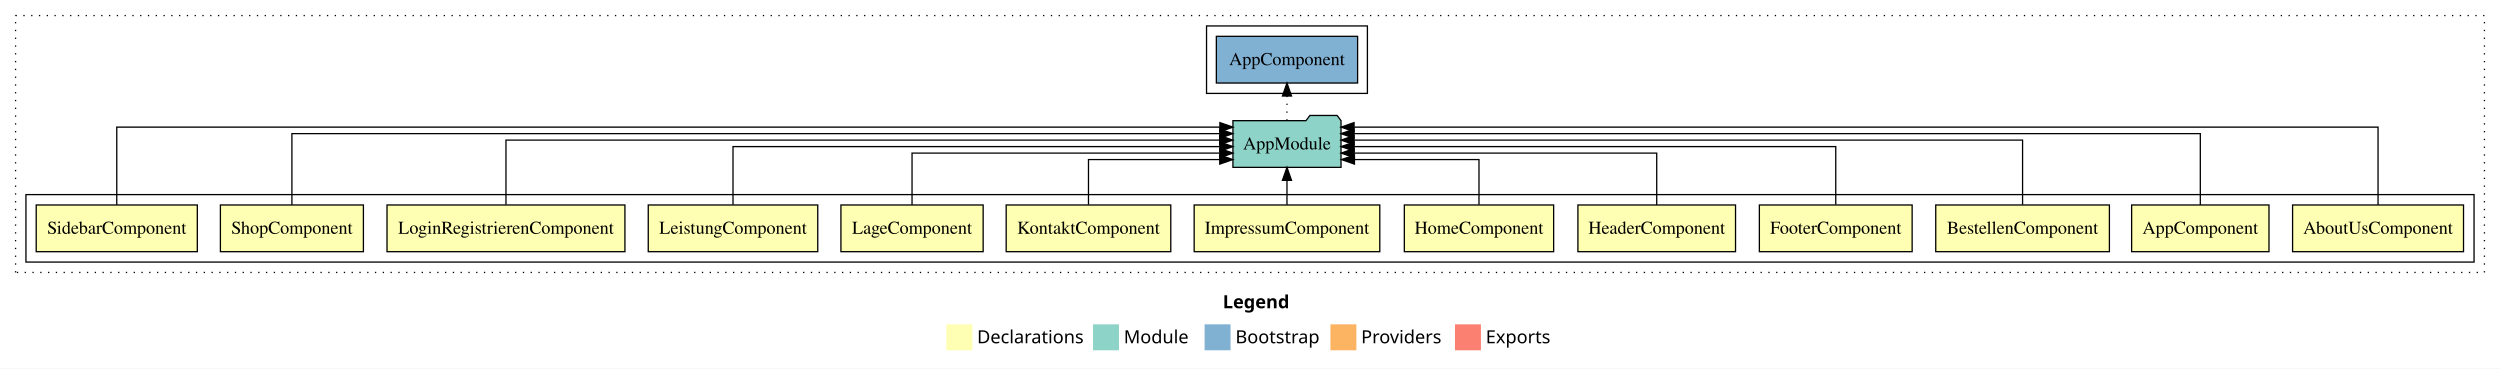
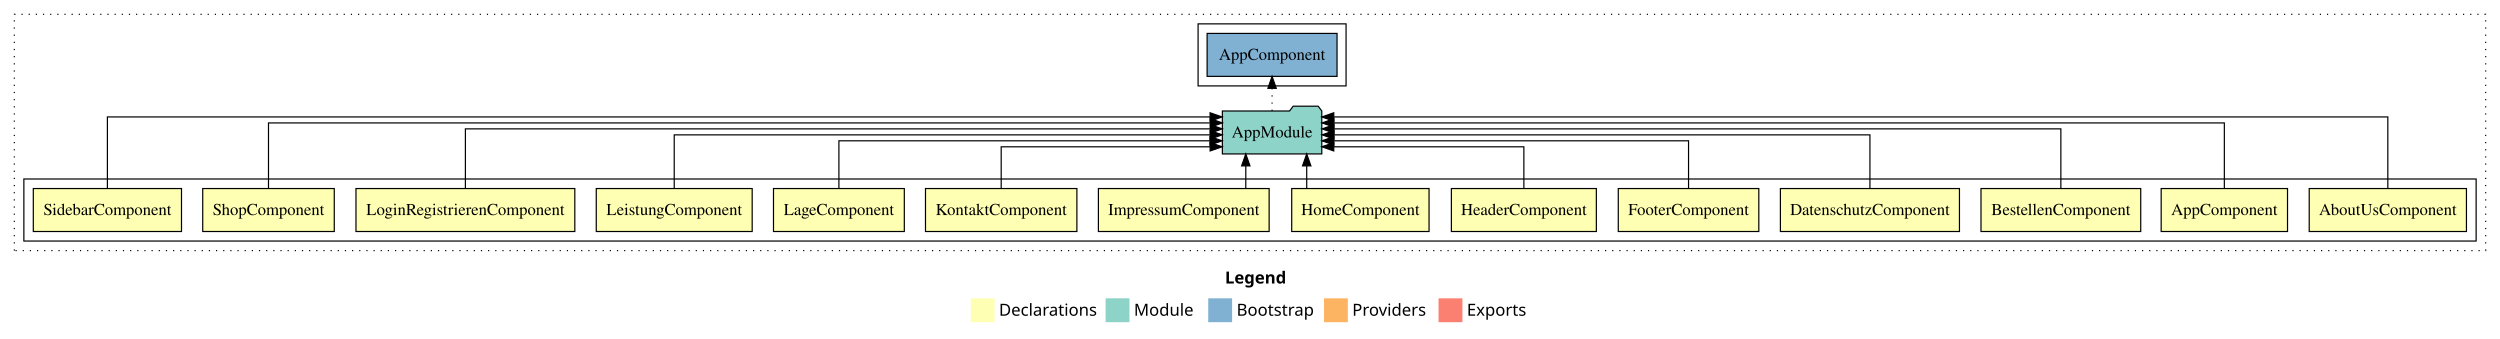
- <svg xmlns="http://www.w3.org/2000/svg" width="1927pt" height="284pt" viewBox="0.00 0.00 1927.00 284.00">
+ <svg xmlns="http://www.w3.org/2000/svg" width="2095pt" height="284pt" viewBox="0.00 0.00 2095.00 284.00">
  <g id="graph0" class="graph" transform="scale(1 1) rotate(0) translate(4 280)">
-     <polygon fill="#ffffff" stroke="transparent" points="-4,4 -4,-280 1923,-280 1923,4 -4,4" />
-     <text text-anchor="start" x="938.509" y="-42.4" font-family="sans-serif" font-weight="bold" font-size="14.00" fill="#000000">Legend</text>
-     <polygon fill="#ffffb3" stroke="transparent" points="725.5,-10 725.5,-30 745.5,-30 745.5,-10 725.5,-10" />
-     <text text-anchor="start" x="749.129" y="-15.4" font-family="sans-serif" font-size="14.00" fill="#000000">  Declarations</text>
-     <polygon fill="#8dd3c7" stroke="transparent" points="838.5,-10 838.5,-30 858.5,-30 858.5,-10 838.5,-10" />
-     <text text-anchor="start" x="862.225" y="-15.4" font-family="sans-serif" font-size="14.00" fill="#000000">  Module</text>
-     <polygon fill="#80b1d3" stroke="transparent" points="924.5,-10 924.5,-30 944.5,-30 944.5,-10 924.5,-10" />
-     <text text-anchor="start" x="948.281" y="-15.4" font-family="sans-serif" font-size="14.00" fill="#000000">  Bootstrap</text>
-     <polygon fill="#fdb462" stroke="transparent" points="1021.5,-10 1021.5,-30 1041.5,-30 1041.5,-10 1021.5,-10" />
-     <text text-anchor="start" x="1045.173" y="-15.4" font-family="sans-serif" font-size="14.00" fill="#000000">  Providers</text>
-     <polygon fill="#fb8072" stroke="transparent" points="1117.5,-10 1117.5,-30 1137.5,-30 1137.5,-10 1117.5,-10" />
-     <text text-anchor="start" x="1141.226" y="-15.4" font-family="sans-serif" font-size="14.00" fill="#000000">  Exports</text>
+     <polygon fill="#ffffff" stroke="transparent" points="-4,4 -4,-280 2091,-280 2091,4 -4,4" />
+     <text text-anchor="start" x="1022.509" y="-42.4" font-family="sans-serif" font-weight="bold" font-size="14.00" fill="#000000">Legend</text>
+     <polygon fill="#ffffb3" stroke="transparent" points="809.5,-10 809.5,-30 829.5,-30 829.5,-10 809.5,-10" />
+     <text text-anchor="start" x="833.129" y="-15.4" font-family="sans-serif" font-size="14.00" fill="#000000">  Declarations</text>
+     <polygon fill="#8dd3c7" stroke="transparent" points="922.5,-10 922.5,-30 942.5,-30 942.5,-10 922.5,-10" />
+     <text text-anchor="start" x="946.225" y="-15.4" font-family="sans-serif" font-size="14.00" fill="#000000">  Module</text>
+     <polygon fill="#80b1d3" stroke="transparent" points="1008.5,-10 1008.5,-30 1028.5,-30 1028.5,-10 1008.5,-10" />
+     <text text-anchor="start" x="1032.281" y="-15.4" font-family="sans-serif" font-size="14.00" fill="#000000">  Bootstrap</text>
+     <polygon fill="#fdb462" stroke="transparent" points="1105.5,-10 1105.5,-30 1125.5,-30 1125.5,-10 1105.5,-10" />
+     <text text-anchor="start" x="1129.173" y="-15.4" font-family="sans-serif" font-size="14.00" fill="#000000">  Providers</text>
+     <polygon fill="#fb8072" stroke="transparent" points="1201.5,-10 1201.5,-30 1221.5,-30 1221.5,-10 1201.5,-10" />
+     <text text-anchor="start" x="1225.226" y="-15.4" font-family="sans-serif" font-size="14.00" fill="#000000">  Exports</text>
    <g id="clust1" class="cluster">
-       <polygon fill="none" stroke="#000000" stroke-dasharray="1,5" points="8,-70 8,-268 1911,-268 1911,-70 8,-70" />
+       <polygon fill="none" stroke="#000000" stroke-dasharray="1,5" points="8,-70 8,-268 2079,-268 2079,-70 8,-70" />
    </g>
    <g id="clust2" class="cluster">
-       <polygon fill="none" stroke="#000000" points="16,-78 16,-130 1903,-130 1903,-78 16,-78" />
+       <polygon fill="none" stroke="#000000" points="16,-78 16,-130 2071,-130 2071,-78 16,-78" />
    </g>
-     <g id="clust18" class="cluster">
-       <polygon fill="none" stroke="#000000" points="926,-208 926,-260 1050,-260 1050,-208 926,-208" />
+     <g id="clust19" class="cluster">
+       <polygon fill="none" stroke="#000000" points="1000,-208 1000,-260 1124,-260 1124,-208 1000,-208" />
    </g>
    <g id="node1" class="node">
-       <polygon fill="#ffffb3" stroke="#000000" points="1894.881,-122 1763.119,-122 1763.119,-86 1894.881,-86 1894.881,-122" />
-       <text text-anchor="middle" x="1829" y="-99.8" font-family="Times,serif" font-size="14.00" fill="#000000">AboutUsComponent</text>
+       <polygon fill="#ffffb3" stroke="#000000" points="2062.881,-122 1931.119,-122 1931.119,-86 2062.881,-86 2062.881,-122" />
+       <text text-anchor="middle" x="1997" y="-99.8" font-family="Times,serif" font-size="14.00" fill="#000000">AboutUsComponent</text>
    </g>
-     <g id="node14" class="node">
-       <polygon fill="#8dd3c7" stroke="#000000" points="1029.657,-187 1026.657,-191 1005.657,-191 1002.657,-187 946.343,-187 946.343,-151 1029.657,-151 1029.657,-187" />
-       <text text-anchor="middle" x="988" y="-164.8" font-family="Times,serif" font-size="14.00" fill="#000000">AppModule</text>
+     <g id="node15" class="node">
+       <polygon fill="#8dd3c7" stroke="#000000" points="1103.657,-187 1100.657,-191 1079.657,-191 1076.657,-187 1020.343,-187 1020.343,-151 1103.657,-151 1103.657,-187" />
+       <text text-anchor="middle" x="1062" y="-164.8" font-family="Times,serif" font-size="14.00" fill="#000000">AppModule</text>
    </g>
    <g id="edge1" class="edge">
-       <path fill="none" stroke="#000000" d="M1829,-122.091C1829,-145.133 1829,-182 1829,-182 1829,-182 1039.705,-182 1039.705,-182" />
-       <polygon fill="#000000" stroke="#000000" points="1039.705,-178.5 1029.705,-182 1039.705,-185.5 1039.705,-178.5" />
+       <path fill="none" stroke="#000000" d="M1997,-122.091C1997,-145.133 1997,-182 1997,-182 1997,-182 1113.686,-182 1113.686,-182" />
+       <polygon fill="#000000" stroke="#000000" points="1113.686,-178.5 1103.686,-182 1113.686,-185.5 1113.686,-178.5" />
    </g>
    <g id="node2" class="node">
-       <polygon fill="#ffffb3" stroke="#000000" points="1744.94,-122 1639.06,-122 1639.06,-86 1744.94,-86 1744.94,-122" />
-       <text text-anchor="middle" x="1692" y="-99.8" font-family="Times,serif" font-size="14.00" fill="#000000">AppComponent</text>
+       <polygon fill="#ffffb3" stroke="#000000" points="1912.94,-122 1807.06,-122 1807.06,-86 1912.94,-86 1912.94,-122" />
+       <text text-anchor="middle" x="1860" y="-99.8" font-family="Times,serif" font-size="14.00" fill="#000000">AppComponent</text>
    </g>
    <g id="edge2" class="edge">
-       <path fill="none" stroke="#000000" d="M1692,-122.045C1692,-143.662 1692,-177 1692,-177 1692,-177 1039.67,-177 1039.67,-177" />
-       <polygon fill="#000000" stroke="#000000" points="1039.67,-173.5 1029.67,-177 1039.67,-180.5 1039.67,-173.5" />
+       <path fill="none" stroke="#000000" d="M1860,-122.045C1860,-143.662 1860,-177 1860,-177 1860,-177 1113.78,-177 1113.78,-177" />
+       <polygon fill="#000000" stroke="#000000" points="1113.78,-173.5 1103.78,-177 1113.78,-180.5 1113.78,-173.5" />
    </g>
    <g id="node3" class="node">
-       <polygon fill="#ffffb3" stroke="#000000" points="1621.93,-122 1488.07,-122 1488.07,-86 1621.93,-86 1621.93,-122" />
-       <text text-anchor="middle" x="1555" y="-99.8" font-family="Times,serif" font-size="14.00" fill="#000000">BestellenComponent</text>
+       <polygon fill="#ffffb3" stroke="#000000" points="1789.93,-122 1656.07,-122 1656.07,-86 1789.93,-86 1789.93,-122" />
+       <text text-anchor="middle" x="1723" y="-99.8" font-family="Times,serif" font-size="14.00" fill="#000000">BestellenComponent</text>
    </g>
    <g id="edge3" class="edge">
-       <path fill="none" stroke="#000000" d="M1555,-122.223C1555,-142.365 1555,-172 1555,-172 1555,-172 1039.693,-172 1039.693,-172" />
-       <polygon fill="#000000" stroke="#000000" points="1039.693,-168.5 1029.693,-172 1039.693,-175.5 1039.693,-168.5" />
+       <path fill="none" stroke="#000000" d="M1723,-122.223C1723,-142.365 1723,-172 1723,-172 1723,-172 1113.85,-172 1113.85,-172" />
+       <polygon fill="#000000" stroke="#000000" points="1113.85,-168.5 1103.85,-172 1113.85,-175.5 1113.85,-168.5" />
    </g>
    <g id="node4" class="node">
+       <polygon fill="#ffffb3" stroke="#000000" points="1638.024,-122 1487.976,-122 1487.976,-86 1638.024,-86 1638.024,-122" />
+       <text text-anchor="middle" x="1563" y="-99.8" font-family="Times,serif" font-size="14.00" fill="#000000">DatenschutzComponent</text>
+     </g>
+     <g id="edge4" class="edge">
+       <path fill="none" stroke="#000000" d="M1563,-122.222C1563,-140.828 1563,-167 1563,-167 1563,-167 1113.853,-167 1113.853,-167" />
+       <polygon fill="#000000" stroke="#000000" points="1113.853,-163.5 1103.853,-167 1113.853,-170.5 1113.853,-163.5" />
+     </g>
+     <g id="node5" class="node">
      <polygon fill="#ffffb3" stroke="#000000" points="1469.881,-122 1352.119,-122 1352.119,-86 1469.881,-86 1469.881,-122" />
      <text text-anchor="middle" x="1411" y="-99.8" font-family="Times,serif" font-size="14.00" fill="#000000">FooterComponent</text>
    </g>
-     <g id="edge4" class="edge">
-       <path fill="none" stroke="#000000" d="M1411,-122.222C1411,-140.828 1411,-167 1411,-167 1411,-167 1039.716,-167 1039.716,-167" />
-       <polygon fill="#000000" stroke="#000000" points="1039.717,-163.5 1029.716,-167 1039.716,-170.5 1039.717,-163.5" />
+     <g id="edge5" class="edge">
+       <path fill="none" stroke="#000000" d="M1411,-122.034C1411,-139.06 1411,-162 1411,-162 1411,-162 1113.751,-162 1113.751,-162" />
+       <polygon fill="#000000" stroke="#000000" points="1113.751,-158.5 1103.751,-162 1113.751,-165.5 1113.751,-158.5" />
    </g>
-     <g id="node5" class="node">
+     <g id="node6" class="node">
      <polygon fill="#ffffb3" stroke="#000000" points="1333.744,-122 1212.256,-122 1212.256,-86 1333.744,-86 1333.744,-122" />
      <text text-anchor="middle" x="1273" y="-99.8" font-family="Times,serif" font-size="14.00" fill="#000000">HeaderComponent</text>
    </g>
-     <g id="edge5" class="edge">
-       <path fill="none" stroke="#000000" d="M1273,-122.034C1273,-139.06 1273,-162 1273,-162 1273,-162 1039.747,-162 1039.747,-162" />
-       <polygon fill="#000000" stroke="#000000" points="1039.747,-158.5 1029.747,-162 1039.747,-165.5 1039.747,-158.5" />
+     <g id="edge6" class="edge">
+       <path fill="none" stroke="#000000" d="M1273,-122.24C1273,-137.571 1273,-157 1273,-157 1273,-157 1113.687,-157 1113.687,-157" />
+       <polygon fill="#000000" stroke="#000000" points="1113.687,-153.5 1103.687,-157 1113.687,-160.5 1113.687,-153.5" />
    </g>
-     <g id="node6" class="node">
+     <g id="node7" class="node">
      <polygon fill="#ffffb3" stroke="#000000" points="1193.545,-122 1078.455,-122 1078.455,-86 1193.545,-86 1193.545,-122" />
      <text text-anchor="middle" x="1136" y="-99.8" font-family="Times,serif" font-size="14.00" fill="#000000">HomeComponent</text>
    </g>
-     <g id="edge6" class="edge">
-       <path fill="none" stroke="#000000" d="M1136,-122.24C1136,-137.571 1136,-157 1136,-157 1136,-157 1040.015,-157 1040.015,-157" />
-       <polygon fill="#000000" stroke="#000000" points="1040.015,-153.5 1030.015,-157 1040.015,-160.5 1040.015,-153.5" />
+     <g id="edge7" class="edge">
+       <path fill="none" stroke="#000000" d="M1091.028,-122.106C1091.028,-122.106 1091.028,-140.991 1091.028,-140.991" />
+       <polygon fill="#000000" stroke="#000000" points="1087.528,-140.991 1091.028,-150.991 1094.528,-140.991 1087.528,-140.991" />
    </g>
-     <g id="node7" class="node">
+     <g id="node8" class="node">
      <polygon fill="#ffffb3" stroke="#000000" points="1059.539,-122 916.461,-122 916.461,-86 1059.539,-86 1059.539,-122" />
      <text text-anchor="middle" x="988" y="-99.8" font-family="Times,serif" font-size="14.00" fill="#000000">ImpressumComponent</text>
    </g>
-     <g id="edge7" class="edge">
-       <path fill="none" stroke="#000000" d="M988,-122.106C988,-122.106 988,-140.991 988,-140.991" />
-       <polygon fill="#000000" stroke="#000000" points="984.5,-140.991 988,-150.991 991.5,-140.991 984.5,-140.991" />
+     <g id="edge8" class="edge">
+       <path fill="none" stroke="#000000" d="M1039.971,-122.106C1039.971,-122.106 1039.971,-140.991 1039.971,-140.991" />
+       <polygon fill="#000000" stroke="#000000" points="1036.471,-140.991 1039.971,-150.991 1043.471,-140.991 1036.471,-140.991" />
    </g>
-     <g id="node8" class="node">
+     <g id="node9" class="node">
      <polygon fill="#ffffb3" stroke="#000000" points="898.436,-122 771.564,-122 771.564,-86 898.436,-86 898.436,-122" />
      <text text-anchor="middle" x="835" y="-99.8" font-family="Times,serif" font-size="14.00" fill="#000000">KontaktComponent</text>
    </g>
-     <g id="edge8" class="edge">
-       <path fill="none" stroke="#000000" d="M835,-122.24C835,-137.571 835,-157 835,-157 835,-157 936.192,-157 936.192,-157" />
-       <polygon fill="#000000" stroke="#000000" points="936.192,-160.5 946.192,-157 936.192,-153.5 936.192,-160.5" />
+     <g id="edge9" class="edge">
+       <path fill="none" stroke="#000000" d="M835,-122.24C835,-137.571 835,-157 835,-157 835,-157 1010.1,-157 1010.1,-157" />
+       <polygon fill="#000000" stroke="#000000" points="1010.1,-160.5 1020.1,-157 1010.1,-153.5 1010.1,-160.5" />
    </g>
-     <g id="node9" class="node">
+     <g id="node10" class="node">
      <polygon fill="#ffffb3" stroke="#000000" points="753.815,-122 644.185,-122 644.185,-86 753.815,-86 753.815,-122" />
      <text text-anchor="middle" x="699" y="-99.8" font-family="Times,serif" font-size="14.00" fill="#000000">LageComponent</text>
    </g>
-     <g id="edge9" class="edge">
-       <path fill="none" stroke="#000000" d="M699,-122.034C699,-139.06 699,-162 699,-162 699,-162 936.286,-162 936.286,-162" />
-       <polygon fill="#000000" stroke="#000000" points="936.286,-165.5 946.286,-162 936.285,-158.5 936.286,-165.5" />
+     <g id="edge10" class="edge">
+       <path fill="none" stroke="#000000" d="M699,-122.034C699,-139.06 699,-162 699,-162 699,-162 1010.005,-162 1010.005,-162" />
+       <polygon fill="#000000" stroke="#000000" points="1010.005,-165.5 1020.005,-162 1010.005,-158.5 1010.005,-165.5" />
    </g>
-     <g id="node10" class="node">
+     <g id="node11" class="node">
      <polygon fill="#ffffb3" stroke="#000000" points="626.326,-122 495.674,-122 495.674,-86 626.326,-86 626.326,-122" />
      <text text-anchor="middle" x="561" y="-99.8" font-family="Times,serif" font-size="14.00" fill="#000000">LeistungComponent</text>
    </g>
-     <g id="edge10" class="edge">
-       <path fill="none" stroke="#000000" d="M561,-122.222C561,-140.828 561,-167 561,-167 561,-167 936.28,-167 936.28,-167" />
-       <polygon fill="#000000" stroke="#000000" points="936.28,-170.5 946.28,-167 936.28,-163.5 936.28,-170.5" />
+     <g id="edge11" class="edge">
+       <path fill="none" stroke="#000000" d="M561,-122.222C561,-140.828 561,-167 561,-167 561,-167 1010.147,-167 1010.147,-167" />
+       <polygon fill="#000000" stroke="#000000" points="1010.147,-170.5 1020.147,-167 1010.147,-163.5 1010.147,-170.5" />
    </g>
-     <g id="node11" class="node">
+     <g id="node12" class="node">
      <polygon fill="#ffffb3" stroke="#000000" points="477.694,-122 294.306,-122 294.306,-86 477.694,-86 477.694,-122" />
      <text text-anchor="middle" x="386" y="-99.8" font-family="Times,serif" font-size="14.00" fill="#000000">LoginRegistrierenComponent</text>
    </g>
-     <g id="edge11" class="edge">
-       <path fill="none" stroke="#000000" d="M386,-122.223C386,-142.365 386,-172 386,-172 386,-172 936.146,-172 936.146,-172" />
-       <polygon fill="#000000" stroke="#000000" points="936.146,-175.5 946.146,-172 936.146,-168.5 936.146,-175.5" />
+     <g id="edge12" class="edge">
+       <path fill="none" stroke="#000000" d="M386,-122.223C386,-142.365 386,-172 386,-172 386,-172 1010.223,-172 1010.223,-172" />
+       <polygon fill="#000000" stroke="#000000" points="1010.223,-175.5 1020.223,-172 1010.223,-168.5 1010.223,-175.5" />
    </g>
-     <g id="node12" class="node">
+     <g id="node13" class="node">
      <polygon fill="#ffffb3" stroke="#000000" points="276.115,-122 165.885,-122 165.885,-86 276.115,-86 276.115,-122" />
      <text text-anchor="middle" x="221" y="-99.8" font-family="Times,serif" font-size="14.00" fill="#000000">ShopComponent</text>
    </g>
-     <g id="edge12" class="edge">
-       <path fill="none" stroke="#000000" d="M221,-122.045C221,-143.662 221,-177 221,-177 221,-177 936.218,-177 936.218,-177" />
-       <polygon fill="#000000" stroke="#000000" points="936.218,-180.5 946.218,-177 936.218,-173.5 936.218,-180.5" />
+     <g id="edge13" class="edge">
+       <path fill="none" stroke="#000000" d="M221,-122.045C221,-143.662 221,-177 221,-177 221,-177 1010.295,-177 1010.295,-177" />
+       <polygon fill="#000000" stroke="#000000" points="1010.295,-180.5 1020.295,-177 1010.295,-173.5 1010.295,-180.5" />
    </g>
-     <g id="node13" class="node">
+     <g id="node14" class="node">
      <polygon fill="#ffffb3" stroke="#000000" points="148.095,-122 23.905,-122 23.905,-86 148.095,-86 148.095,-122" />
      <text text-anchor="middle" x="86" y="-99.8" font-family="Times,serif" font-size="14.00" fill="#000000">SidebarComponent</text>
    </g>
-     <g id="edge13" class="edge">
-       <path fill="none" stroke="#000000" d="M86,-122.091C86,-145.133 86,-182 86,-182 86,-182 936.304,-182 936.304,-182" />
-       <polygon fill="#000000" stroke="#000000" points="936.304,-185.5 946.304,-182 936.304,-178.5 936.304,-185.5" />
+     <g id="edge14" class="edge">
+       <path fill="none" stroke="#000000" d="M86,-122.091C86,-145.133 86,-182 86,-182 86,-182 1010.062,-182 1010.062,-182" />
+       <polygon fill="#000000" stroke="#000000" points="1010.062,-185.5 1020.062,-182 1010.062,-178.5 1010.062,-185.5" />
    </g>
-     <g id="node15" class="node">
-       <polygon fill="#80b1d3" stroke="#000000" points="1042.439,-252 933.561,-252 933.561,-216 1042.439,-216 1042.439,-252" />
-       <text text-anchor="middle" x="988" y="-229.8" font-family="Times,serif" font-size="14.00" fill="#000000">AppComponent </text>
+     <g id="node16" class="node">
+       <polygon fill="#80b1d3" stroke="#000000" points="1116.439,-252 1007.561,-252 1007.561,-216 1116.439,-216 1116.439,-252" />
+       <text text-anchor="middle" x="1062" y="-229.8" font-family="Times,serif" font-size="14.00" fill="#000000">AppComponent </text>
    </g>
-     <g id="edge14" class="edge">
-       <path fill="none" stroke="#000000" stroke-dasharray="1,5" d="M988,-187.106C988,-187.106 988,-205.991 988,-205.991" />
-       <polygon fill="#000000" stroke="#000000" points="984.5,-205.991 988,-215.991 991.5,-205.991 984.5,-205.991" />
+     <g id="edge15" class="edge">
+       <path fill="none" stroke="#000000" stroke-dasharray="1,5" d="M1062,-187.106C1062,-187.106 1062,-205.991 1062,-205.991" />
+       <polygon fill="#000000" stroke="#000000" points="1058.5,-205.991 1062,-215.991 1065.5,-205.991 1058.5,-205.991" />
    </g>
  </g>
</svg>
